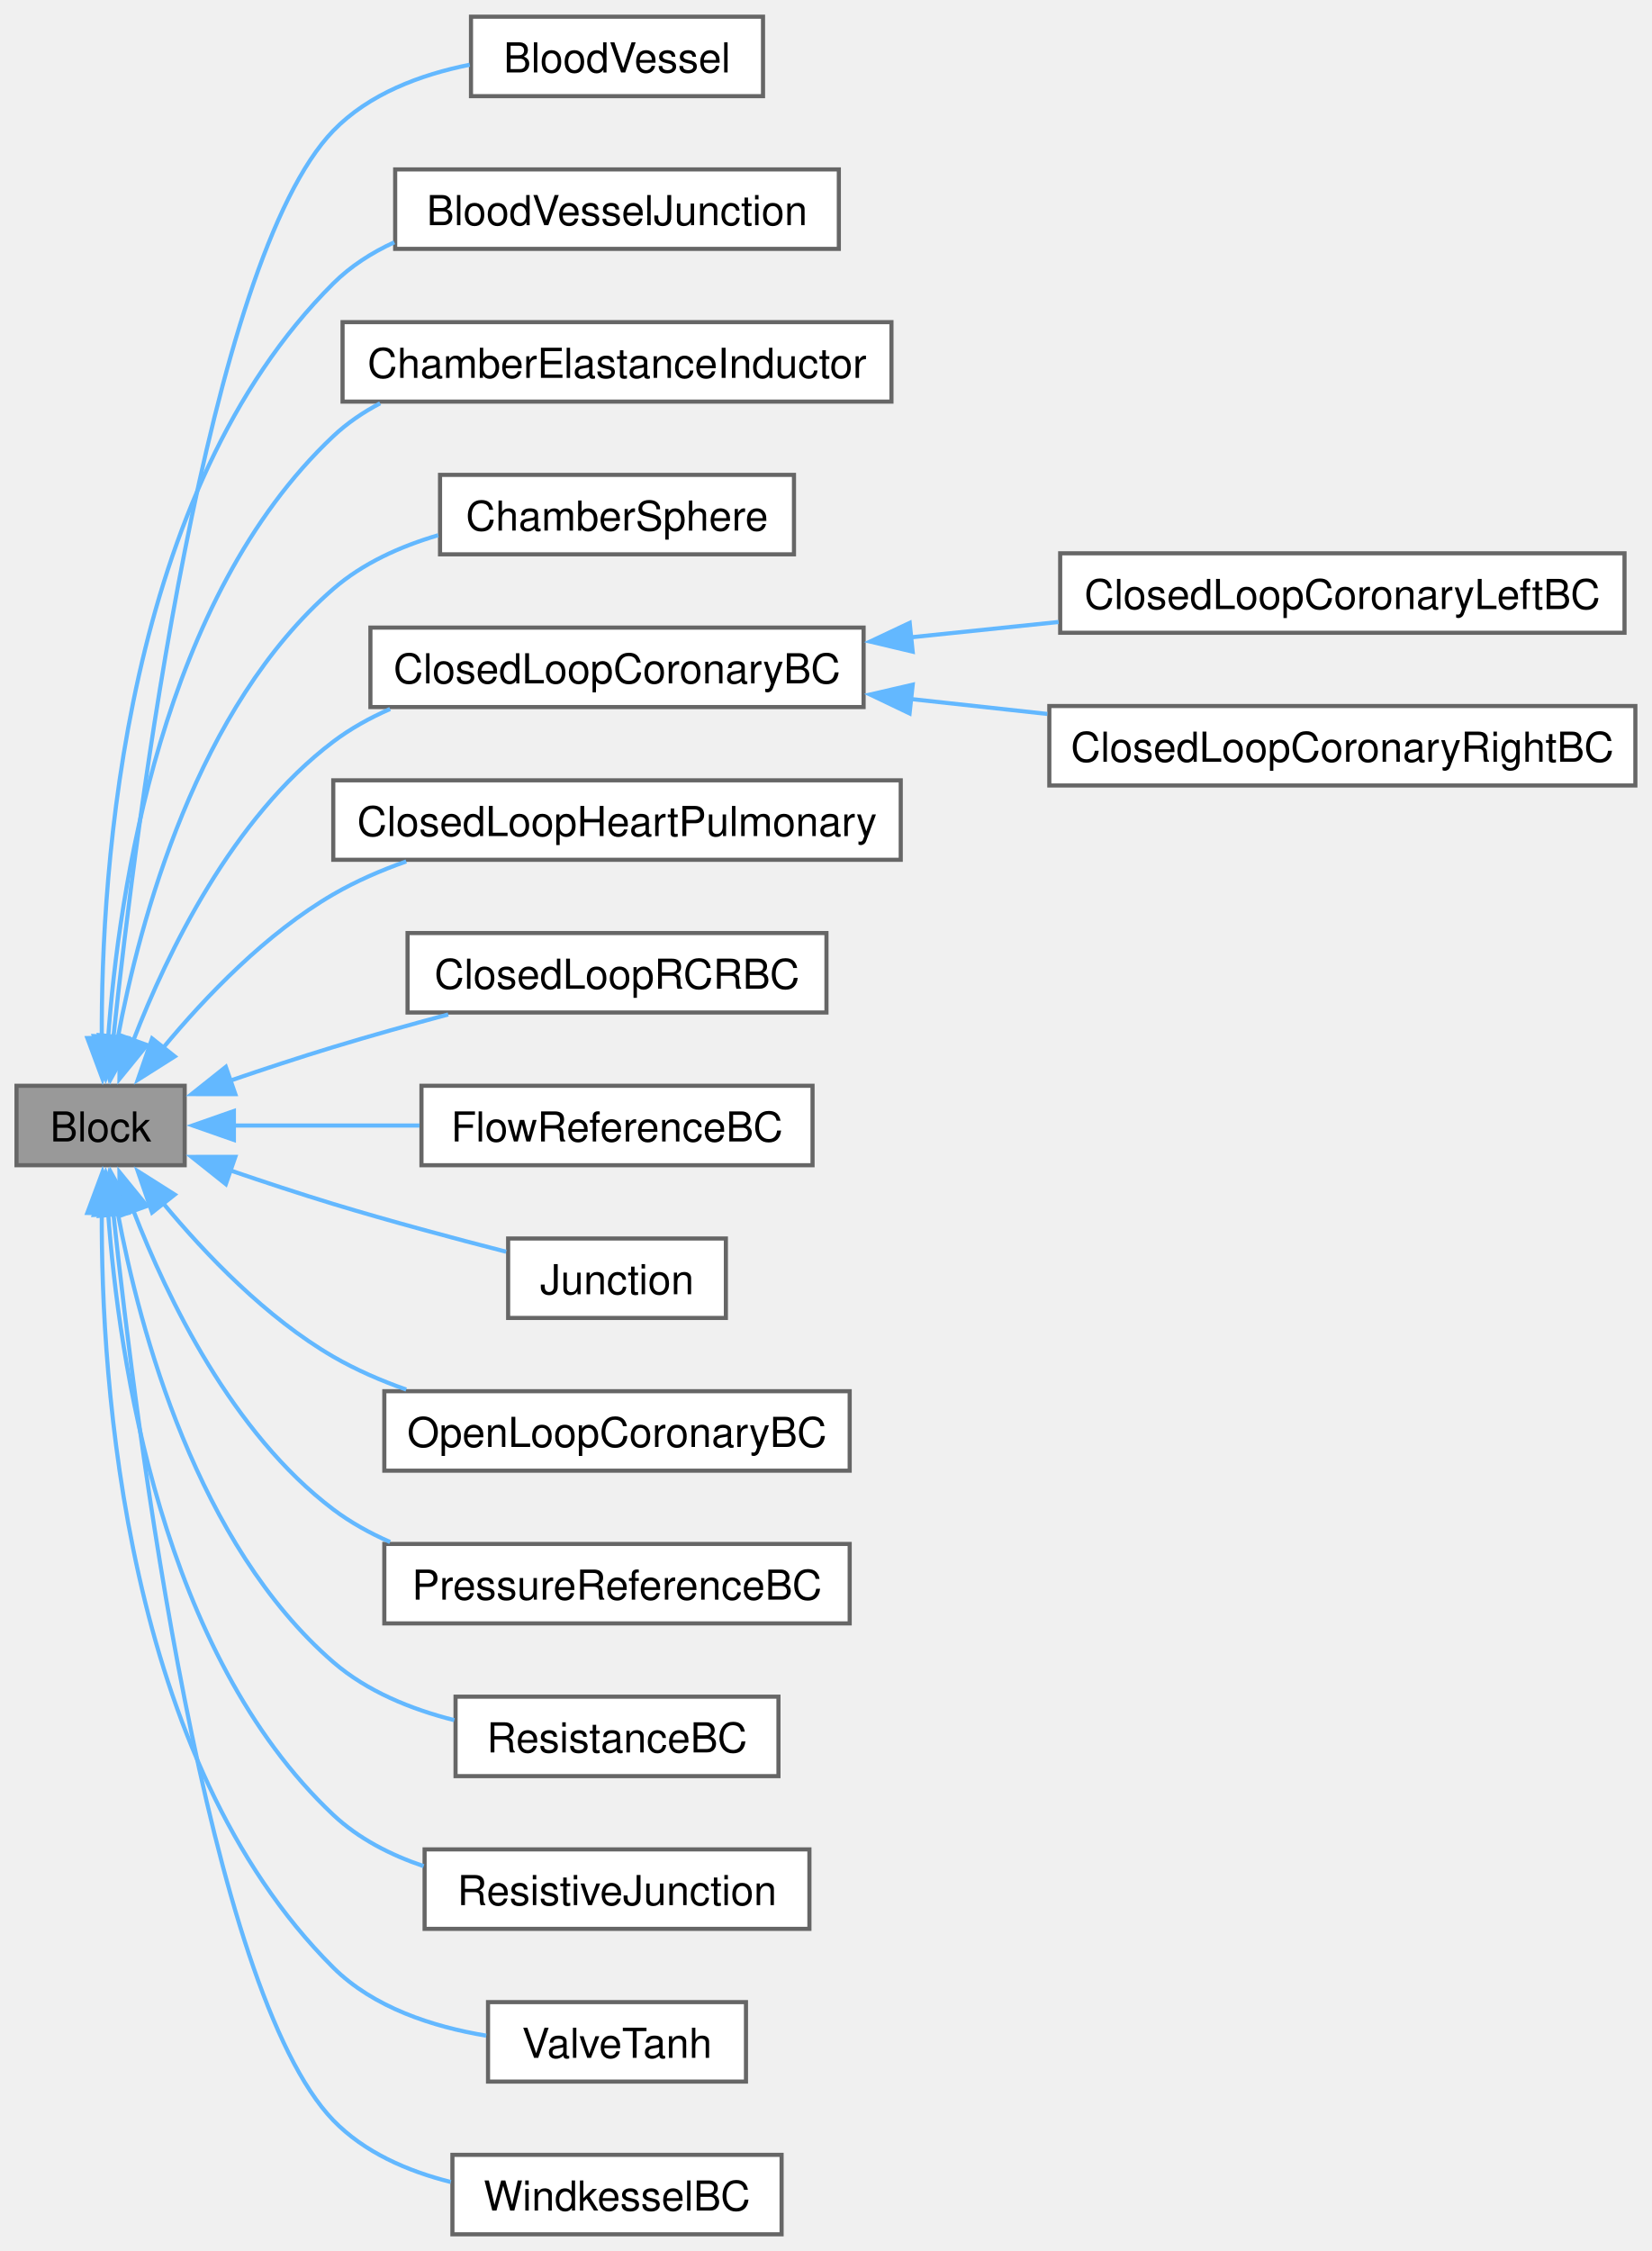
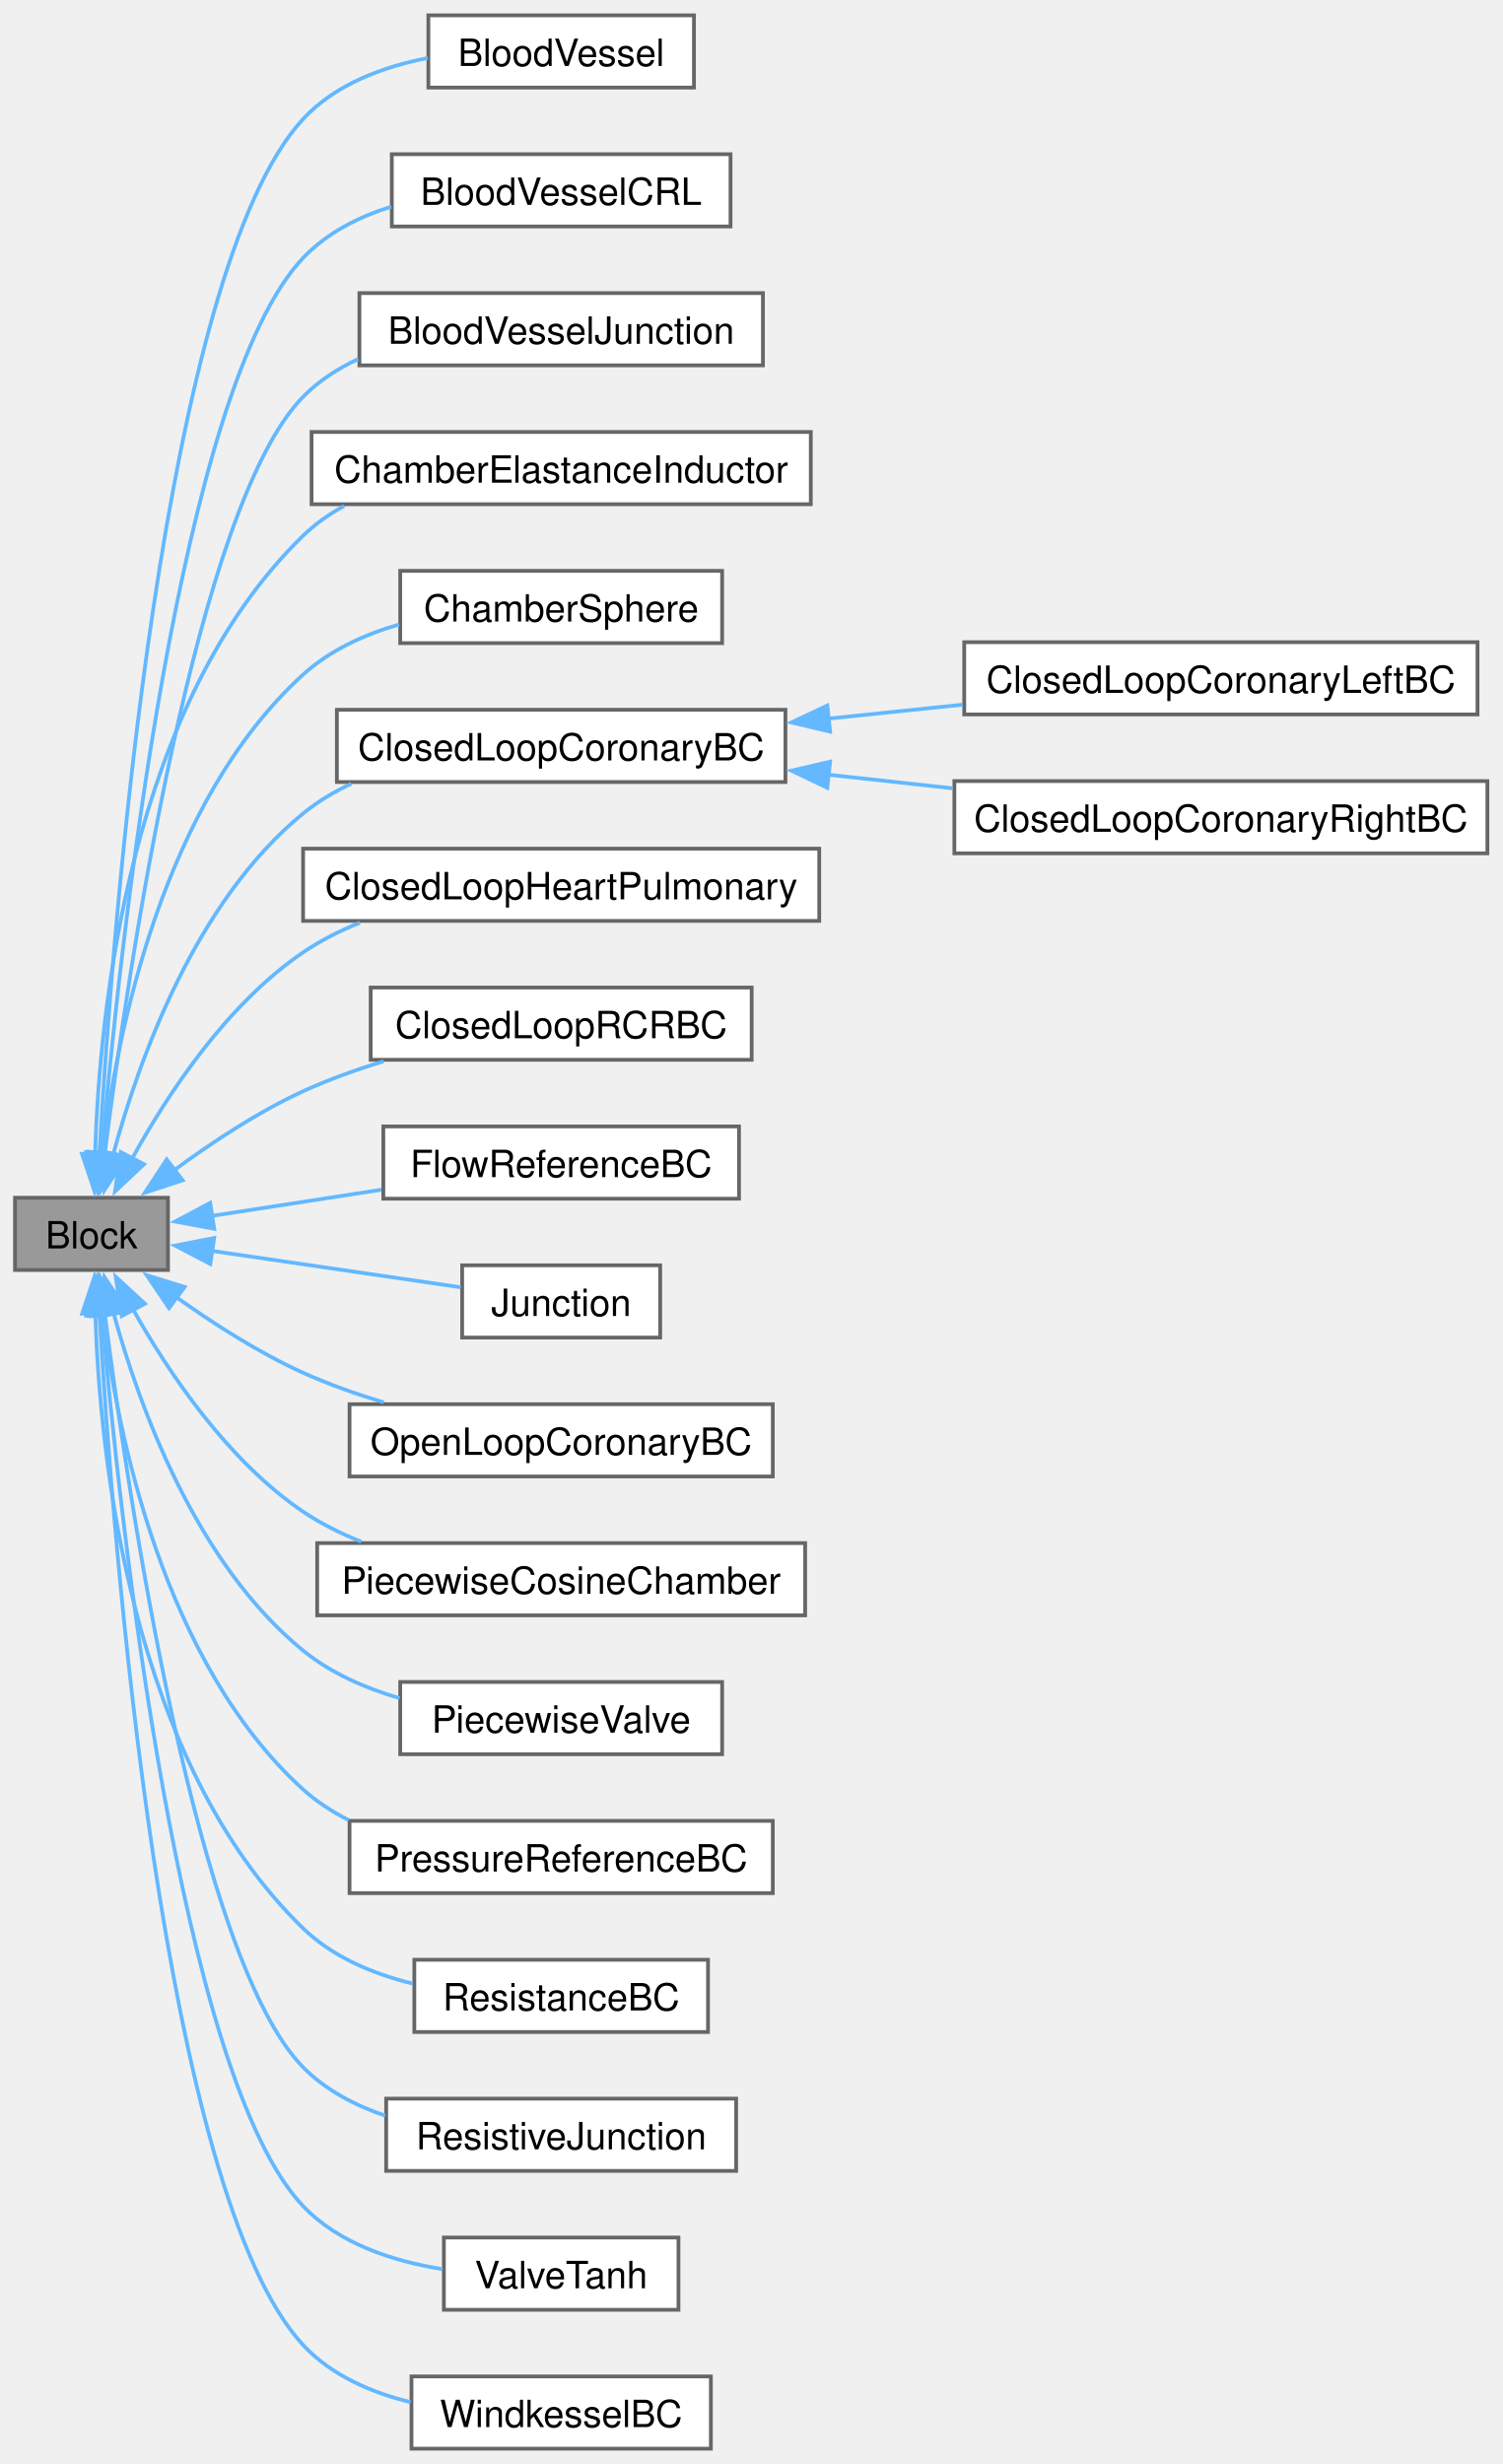
- <svg xmlns="http://www.w3.org/2000/svg" xmlns:xlink="http://www.w3.org/1999/xlink" width="400pt" height="545pt" viewBox="0.00 0.00 400.25 545.25">
-   <g id="graph0" class="graph" transform="scale(1 1) rotate(0) translate(4 541.25)">
+ <svg xmlns="http://www.w3.org/2000/svg" xmlns:xlink="http://www.w3.org/1999/xlink" width="400pt" height="656pt" viewBox="0.00 0.00 400.25 656.25">
+   <g id="graph0" class="graph" transform="scale(1 1) rotate(0) translate(4 652.25)">
    <g id="Node000001" class="node">
      <g id="a_Node000001">
        <a xlink:title="Base class for 0D model components.">
-           <polygon fill="#999999" stroke="#666666" points="40.75,-278.25 0,-278.25 0,-259 40.75,-259 40.75,-278.25" />
-           <text text-anchor="middle" x="20.38" y="-264.75" font-family="Helvetica,sans-Serif" font-size="10.00">Block</text>
+           <polygon fill="#999999" stroke="#666666" points="40.75,-333.25 0,-333.25 0,-314 40.75,-314 40.75,-333.25" />
+           <text text-anchor="middle" x="20.38" y="-319.75" font-family="Helvetica,sans-Serif" font-size="10.00">Block</text>
        </a>
      </g>
    </g>
    <g id="Node000002" class="node">
      <g id="a_Node000002">
        <a xlink:href="class_blood_vessel.html" target="_top" xlink:title="Resistor-capacitor-inductor blood vessel with optional stenosis.">
-           <polygon fill="white" stroke="#666666" points="180.88,-537.25 110.12,-537.25 110.12,-518 180.88,-518 180.88,-537.25" />
-           <text text-anchor="middle" x="145.5" y="-523.75" font-family="Helvetica,sans-Serif" font-size="10.00">BloodVessel</text>
+           <polygon fill="white" stroke="#666666" points="180.88,-648.25 110.12,-648.25 110.12,-629 180.88,-629 180.88,-648.25" />
+           <text text-anchor="middle" x="145.5" y="-634.75" font-family="Helvetica,sans-Serif" font-size="10.00">BloodVessel</text>
        </a>
      </g>
    </g>
    <g id="edge1_Node000001_Node000002" class="edge">
      <g id="a_edge1_Node000001_Node000002">
        <a xlink:title=" ">
-           <path fill="none" stroke="#63b8ff" d="M23.48,-290.03C29.12,-342.97 46.22,-478.05 76.75,-509.62 85.38,-518.55 97.89,-523.22 109.81,-525.61" />
-           <polygon fill="#63b8ff" stroke="#63b8ff" points="26.98,-289.81 22.48,-280.22 20.01,-290.52 26.98,-289.81" />
+           <path fill="none" stroke="#63b8ff" d="M22.47,-344.98C26.02,-406.16 39.29,-580.23 76.75,-620.62 85.27,-629.82 97.91,-634.53 109.96,-636.87" />
+           <polygon fill="#63b8ff" stroke="#63b8ff" points="25.97,-345.04 21.93,-335.24 18.98,-345.42 25.97,-345.04" />
        </a>
      </g>
    </g>
    <g id="Node000003" class="node">
      <g id="a_Node000003">
-         <a xlink:href="class_blood_vessel_junction.html" target="_top" xlink:title="Junction between blood vessels.">
-           <polygon fill="white" stroke="#666666" points="199.25,-500.25 91.75,-500.25 91.75,-481 199.25,-481 199.25,-500.25" />
-           <text text-anchor="middle" x="145.5" y="-486.75" font-family="Helvetica,sans-Serif" font-size="10.00">BloodVesselJunction</text>
+         <a xlink:href="class_blood_vessel_c_r_l.html" target="_top" xlink:title="Capacitor-resistor-inductor blood vessel with optional stenosis.">
+           <polygon fill="white" stroke="#666666" points="190.62,-611.25 100.38,-611.25 100.38,-592 190.62,-592 190.62,-611.25" />
+           <text text-anchor="middle" x="145.5" y="-597.75" font-family="Helvetica,sans-Serif" font-size="10.00">BloodVesselCRL</text>
        </a>
      </g>
    </g>
    <g id="edge2_Node000001_Node000003" class="edge">
      <g id="a_edge2_Node000001_Node000003">
        <a xlink:title=" ">
-           <path fill="none" stroke="#63b8ff" d="M20.66,-289.62C20.47,-330.75 26.16,-422.31 76.75,-472.62 80.98,-476.83 86.07,-480.09 91.54,-482.6" />
-           <polygon fill="#63b8ff" stroke="#63b8ff" points="24.16,-289.94 20.85,-279.88 17.16,-289.81 24.16,-289.94" />
+           <path fill="none" stroke="#63b8ff" d="M23.07,-344.84C27.96,-400.55 43.84,-549.04 76.75,-583.62 83.04,-590.24 91.46,-594.52 100.22,-597.27" />
+           <polygon fill="#63b8ff" stroke="#63b8ff" points="26.58,-344.79 22.26,-335.12 19.61,-345.38 26.58,-344.79" />
        </a>
      </g>
    </g>
    <g id="Node000004" class="node">
      <g id="a_Node000004">
-         <a xlink:href="class_chamber_elastance_inductor.html" target="_top" xlink:title="Cardiac chamber with elastance and inductor.">
-           <polygon fill="white" stroke="#666666" points="212,-463.25 79,-463.25 79,-444 212,-444 212,-463.25" />
-           <text text-anchor="middle" x="145.5" y="-449.75" font-family="Helvetica,sans-Serif" font-size="10.00">ChamberElastanceInductor</text>
+         <a xlink:href="class_blood_vessel_junction.html" target="_top" xlink:title="Junction between blood vessels.">
+           <polygon fill="white" stroke="#666666" points="199.25,-574.25 91.75,-574.25 91.75,-555 199.25,-555 199.25,-574.25" />
+           <text text-anchor="middle" x="145.5" y="-560.75" font-family="Helvetica,sans-Serif" font-size="10.00">BloodVesselJunction</text>
        </a>
      </g>
    </g>
    <g id="edge3_Node000001_Node000004" class="edge">
      <g id="a_edge3_Node000001_Node000004">
        <a xlink:title=" ">
-           <path fill="none" stroke="#63b8ff" d="M22.21,-289.93C24.78,-325.39 35.15,-396.47 76.75,-435.62 80.12,-438.79 83.98,-441.42 88.11,-443.59" />
-           <polygon fill="#63b8ff" stroke="#63b8ff" points="25.71,-289.9 21.66,-280.12 18.72,-290.3 25.71,-289.9" />
+           <path fill="none" stroke="#63b8ff" d="M23.88,-344.75C30.2,-394.64 48.38,-517.78 76.75,-546.62 80.93,-550.88 86,-554.16 91.45,-556.69" />
+           <polygon fill="#63b8ff" stroke="#63b8ff" points="27.37,-344.49 22.68,-334.99 20.42,-345.35 27.37,-344.49" />
        </a>
      </g>
    </g>
    <g id="Node000005" class="node">
      <g id="a_Node000005">
-         <a xlink:href="class_chamber_sphere.html" target="_top" xlink:title="Spherical heart chamber model.">
-           <polygon fill="white" stroke="#666666" points="188.38,-426.25 102.62,-426.25 102.62,-407 188.38,-407 188.38,-426.25" />
-           <text text-anchor="middle" x="145.5" y="-412.75" font-family="Helvetica,sans-Serif" font-size="10.00">ChamberSphere</text>
+         <a xlink:href="class_chamber_elastance_inductor.html" target="_top" xlink:title="Cardiac chamber with elastance and inductor.">
+           <polygon fill="white" stroke="#666666" points="212,-537.25 79,-537.25 79,-518 212,-518 212,-537.25" />
+           <text text-anchor="middle" x="145.5" y="-523.75" font-family="Helvetica,sans-Serif" font-size="10.00">ChamberElastanceInductor</text>
        </a>
      </g>
    </g>
    <g id="edge4_Node000001_Node000005" class="edge">
      <g id="a_edge4_Node000001_Node000005">
        <a xlink:title=" ">
-           <path fill="none" stroke="#63b8ff" d="M24.5,-289.66C29.91,-318.52 43.8,-370.08 76.75,-398.62 83.92,-404.84 93.02,-408.94 102.19,-411.63" />
-           <polygon fill="#63b8ff" stroke="#63b8ff" points="27.98,-289.25 22.87,-279.97 21.08,-290.42 27.98,-289.25" />
+           <path fill="none" stroke="#63b8ff" d="M21.34,-344.87C22.48,-383.37 30.59,-464.81 76.75,-509.62 79.98,-512.76 83.69,-515.37 87.68,-517.53" />
+           <polygon fill="#63b8ff" stroke="#63b8ff" points="24.84,-344.84 21.2,-334.89 17.84,-344.94 24.84,-344.84" />
        </a>
      </g>
    </g>
    <g id="Node000006" class="node">
      <g id="a_Node000006">
-         <a xlink:href="class_closed_loop_coronary_b_c.html" target="_top" xlink:title="Closed loop coronary boundary condition which is connected to other blocks on both sides and the intr...">
-           <polygon fill="white" stroke="#666666" points="205.25,-389.25 85.75,-389.25 85.75,-370 205.25,-370 205.25,-389.25" />
-           <text text-anchor="middle" x="145.5" y="-375.75" font-family="Helvetica,sans-Serif" font-size="10.00">ClosedLoopCoronaryBC</text>
+         <a xlink:href="class_chamber_sphere.html" target="_top" xlink:title="Spherical heart chamber model.">
+           <polygon fill="white" stroke="#666666" points="188.38,-500.25 102.62,-500.25 102.62,-481 188.38,-481 188.38,-500.25" />
+           <text text-anchor="middle" x="145.5" y="-486.75" font-family="Helvetica,sans-Serif" font-size="10.00">ChamberSphere</text>
        </a>
      </g>
    </g>
    <g id="edge5_Node000001_Node000006" class="edge">
      <g id="a_edge5_Node000001_Node000006">
        <a xlink:title=" ">
-           <path fill="none" stroke="#63b8ff" d="M28.32,-289.25C36.55,-310.54 52.32,-343.18 76.75,-361.62 80.93,-364.78 85.61,-367.38 90.52,-369.53" />
-           <polygon fill="#63b8ff" stroke="#63b8ff" points="31.63,-288.12 24.94,-279.91 25.05,-290.5 31.63,-288.12" />
-         </a>
-       </g>
-     </g>
-     <g id="Node000009" class="node">
-       <g id="a_Node000009">
-         <a xlink:href="class_closed_loop_heart_pulmonary.html" target="_top" xlink:title="Heart and pulmonary circulation model.">
-           <polygon fill="white" stroke="#666666" points="214.25,-352.25 76.75,-352.25 76.75,-333 214.25,-333 214.25,-352.25" />
-           <text text-anchor="middle" x="145.5" y="-338.75" font-family="Helvetica,sans-Serif" font-size="10.00">ClosedLoopHeartPulmonary</text>
-         </a>
-       </g>
-     </g>
-     <g id="edge8_Node000001_Node000009" class="edge">
-       <g id="a_edge8_Node000001_Node000009">
-         <a xlink:title=" ">
-           <path fill="none" stroke="#63b8ff" d="M35.58,-287.51C45.76,-299.79 60.51,-315.21 76.75,-324.62 82.23,-327.8 88.27,-330.43 94.43,-332.6" />
-           <polygon fill="#63b8ff" stroke="#63b8ff" points="38.34,-285.36 29.38,-279.69 32.85,-289.71 38.34,-285.36" />
+           <path fill="none" stroke="#63b8ff" d="M23.21,-344.92C27.17,-377.3 39.42,-438.72 76.75,-472.62 83.87,-479.09 93.04,-483.28 102.33,-485.98" />
+           <polygon fill="#63b8ff" stroke="#63b8ff" points="26.72,-344.78 22.19,-335.2 19.75,-345.51 26.72,-344.78" />
+         </a>
+       </g>
+     </g>
+     <g id="Node000007" class="node">
+       <g id="a_Node000007">
+         <a xlink:href="class_closed_loop_coronary_b_c.html" target="_top" xlink:title="Closed loop coronary boundary condition which is connected to other blocks on both sides and the intr...">
+           <polygon fill="white" stroke="#666666" points="205.25,-463.25 85.75,-463.25 85.75,-444 205.25,-444 205.25,-463.25" />
+           <text text-anchor="middle" x="145.5" y="-449.75" font-family="Helvetica,sans-Serif" font-size="10.00">ClosedLoopCoronaryBC</text>
+         </a>
+       </g>
+     </g>
+     <g id="edge6_Node000001_Node000007" class="edge">
+       <g id="a_edge6_Node000001_Node000007">
+         <a xlink:title=" ">
+           <path fill="none" stroke="#63b8ff" d="M26.14,-344.69C32.98,-370.05 48.04,-412.14 76.75,-435.62 80.61,-438.78 84.97,-441.39 89.58,-443.55" />
+           <polygon fill="#63b8ff" stroke="#63b8ff" points="29.59,-344.08 23.78,-335.21 22.8,-345.76 29.59,-344.08" />
        </a>
      </g>
    </g>
    <g id="Node000010" class="node">
      <g id="a_Node000010">
-         <a xlink:href="class_closed_loop_r_c_r_b_c.html" target="_top" xlink:title="Closed-loop RCR boundary condition.">
-           <polygon fill="white" stroke="#666666" points="196.25,-315.25 94.75,-315.25 94.75,-296 196.25,-296 196.25,-315.25" />
-           <text text-anchor="middle" x="145.5" y="-301.75" font-family="Helvetica,sans-Serif" font-size="10.00">ClosedLoopRCRBC</text>
+         <a xlink:href="class_closed_loop_heart_pulmonary.html" target="_top" xlink:title="Heart and pulmonary circulation model.">
+           <polygon fill="white" stroke="#666666" points="214.25,-426.25 76.75,-426.25 76.75,-407 214.25,-407 214.25,-426.25" />
+           <text text-anchor="middle" x="145.5" y="-412.75" font-family="Helvetica,sans-Serif" font-size="10.00">ClosedLoopHeartPulmonary</text>
        </a>
      </g>
    </g>
    <g id="edge9_Node000001_Node000010" class="edge">
      <g id="a_edge9_Node000001_Node000010">
        <a xlink:title=" ">
-           <path fill="none" stroke="#63b8ff" d="M51.83,-279.51C59.89,-282.27 68.62,-285.15 76.75,-287.62 85.72,-290.35 95.42,-293.06 104.6,-295.53" />
-           <polygon fill="#63b8ff" stroke="#63b8ff" points="53.02,-276.22 42.43,-276.23 50.72,-282.83 53.02,-276.22" />
+           <path fill="none" stroke="#63b8ff" d="M31.19,-343.66C40.58,-360.76 56.33,-384.74 76.75,-398.62 81.38,-401.77 86.53,-404.37 91.87,-406.52" />
+           <polygon fill="#63b8ff" stroke="#63b8ff" points="34.37,-342.18 26.65,-334.93 28.16,-345.41 34.37,-342.18" />
        </a>
      </g>
    </g>
    <g id="Node000011" class="node">
      <g id="a_Node000011">
-         <a xlink:href="class_flow_reference_b_c.html" target="_top" xlink:title="Flow reference boundary condition.">
-           <polygon fill="white" stroke="#666666" points="192.88,-278.25 98.12,-278.25 98.12,-259 192.88,-259 192.88,-278.25" />
-           <text text-anchor="middle" x="145.5" y="-264.75" font-family="Helvetica,sans-Serif" font-size="10.00">FlowReferenceBC</text>
+         <a xlink:href="class_closed_loop_r_c_r_b_c.html" target="_top" xlink:title="Closed-loop RCR boundary condition.">
+           <polygon fill="white" stroke="#666666" points="196.25,-389.25 94.75,-389.25 94.75,-370 196.25,-370 196.25,-389.25" />
+           <text text-anchor="middle" x="145.5" y="-375.75" font-family="Helvetica,sans-Serif" font-size="10.00">ClosedLoopRCRBC</text>
        </a>
      </g>
    </g>
    <g id="edge10_Node000001_Node000011" class="edge">
      <g id="a_edge10_Node000001_Node000011">
        <a xlink:title=" ">
-           <path fill="none" stroke="#63b8ff" d="M52.4,-268.62C66.1,-268.62 82.5,-268.62 97.64,-268.62" />
-           <polygon fill="#63b8ff" stroke="#63b8ff" points="52.67,-265.13 42.67,-268.63 52.67,-272.13 52.67,-265.13" />
+           <path fill="none" stroke="#63b8ff" d="M42.44,-340.61C52.37,-347.93 64.67,-356.08 76.75,-361.62 83.5,-364.72 90.87,-367.37 98.2,-369.6" />
+           <polygon fill="#63b8ff" stroke="#63b8ff" points="44.66,-337.9 34.59,-334.6 40.41,-343.46 44.66,-337.9" />
        </a>
      </g>
    </g>
    <g id="Node000012" class="node">
      <g id="a_Node000012">
-         <a xlink:href="class_junction.html" target="_top" xlink:title="Junction.">
-           <polygon fill="white" stroke="#666666" points="171.88,-241.25 119.12,-241.25 119.12,-222 171.88,-222 171.88,-241.25" />
-           <text text-anchor="middle" x="145.5" y="-227.75" font-family="Helvetica,sans-Serif" font-size="10.00">Junction</text>
+         <a xlink:href="class_flow_reference_b_c.html" target="_top" xlink:title="Flow reference boundary condition.">
+           <polygon fill="white" stroke="#666666" points="192.88,-352.25 98.12,-352.25 98.12,-333 192.88,-333 192.88,-352.25" />
+           <text text-anchor="middle" x="145.5" y="-338.75" font-family="Helvetica,sans-Serif" font-size="10.00">FlowReferenceBC</text>
        </a>
      </g>
    </g>
    <g id="edge11_Node000001_Node000012" class="edge">
      <g id="a_edge11_Node000001_Node000012">
        <a xlink:title=" ">
-           <path fill="none" stroke="#63b8ff" d="M51.83,-257.74C59.89,-254.98 68.62,-252.1 76.75,-249.62 90.49,-245.45 105.96,-241.3 118.64,-238.04" />
-           <polygon fill="#63b8ff" stroke="#63b8ff" points="50.72,-254.42 42.43,-261.02 53.02,-261.03 50.72,-254.42" />
+           <path fill="none" stroke="#63b8ff" d="M52.4,-328.41C66.1,-330.53 82.5,-333.06 97.64,-335.39" />
+           <polygon fill="#63b8ff" stroke="#63b8ff" points="53.07,-324.97 42.65,-326.91 52,-331.89 53.07,-324.97" />
        </a>
      </g>
    </g>
    <g id="Node000013" class="node">
      <g id="a_Node000013">
-         <a xlink:href="class_open_loop_coronary_b_c.html" target="_top" xlink:title="Open loop coronary boundary condition based on kim_coronary.">
-           <polygon fill="white" stroke="#666666" points="201.88,-204.25 89.12,-204.25 89.12,-185 201.88,-185 201.88,-204.25" />
-           <text text-anchor="middle" x="145.5" y="-190.75" font-family="Helvetica,sans-Serif" font-size="10.00">OpenLoopCoronaryBC</text>
+         <a xlink:href="class_junction.html" target="_top" xlink:title="Junction.">
+           <polygon fill="white" stroke="#666666" points="171.88,-315.25 119.12,-315.25 119.12,-296 171.88,-296 171.88,-315.25" />
+           <text text-anchor="middle" x="145.5" y="-301.75" font-family="Helvetica,sans-Serif" font-size="10.00">Junction</text>
        </a>
      </g>
    </g>
    <g id="edge12_Node000001_Node000013" class="edge">
      <g id="a_edge12_Node000001_Node000013">
        <a xlink:title=" ">
-           <path fill="none" stroke="#63b8ff" d="M35.58,-249.74C45.76,-237.46 60.51,-222.04 76.75,-212.62 82.23,-209.45 88.27,-206.82 94.43,-204.65" />
-           <polygon fill="#63b8ff" stroke="#63b8ff" points="32.85,-247.54 29.38,-257.56 38.34,-251.89 32.85,-247.54" />
+           <path fill="none" stroke="#63b8ff" d="M52.43,-319.09C72.92,-316.09 99.46,-312.21 118.78,-309.39" />
+           <polygon fill="#63b8ff" stroke="#63b8ff" points="52.04,-315.6 42.65,-320.51 53.06,-322.53 52.04,-315.6" />
        </a>
      </g>
    </g>
    <g id="Node000014" class="node">
      <g id="a_Node000014">
+         <a xlink:href="class_open_loop_coronary_b_c.html" target="_top" xlink:title="Open loop coronary boundary condition based on kim_coronary.">
+           <polygon fill="white" stroke="#666666" points="201.88,-278.25 89.12,-278.25 89.12,-259 201.88,-259 201.88,-278.25" />
+           <text text-anchor="middle" x="145.5" y="-264.75" font-family="Helvetica,sans-Serif" font-size="10.00">OpenLoopCoronaryBC</text>
+         </a>
+       </g>
+     </g>
+     <g id="edge13_Node000001_Node000014" class="edge">
+       <g id="a_edge13_Node000001_Node000014">
+         <a xlink:title=" ">
+           <path fill="none" stroke="#63b8ff" d="M42.89,-306.83C52.77,-299.77 64.9,-291.98 76.75,-286.62 83.52,-283.57 90.9,-280.95 98.23,-278.73" />
+           <polygon fill="#63b8ff" stroke="#63b8ff" points="41.03,-303.85 35.08,-312.62 45.2,-309.48 41.03,-303.85" />
+         </a>
+       </g>
+     </g>
+     <g id="Node000015" class="node">
+       <g id="a_Node000015">
+         <a xlink:href="class_piecewise_cosine_chamber.html" target="_top" xlink:title="Cardiac chamber with piecewise elastance and inductor.">
+           <polygon fill="white" stroke="#666666" points="210.5,-241.25 80.5,-241.25 80.5,-222 210.5,-222 210.5,-241.25" />
+           <text text-anchor="middle" x="145.5" y="-227.75" font-family="Helvetica,sans-Serif" font-size="10.00">PiecewiseCosineChamber</text>
+         </a>
+       </g>
+     </g>
+     <g id="edge14_Node000001_Node000015" class="edge">
+       <g id="a_edge14_Node000001_Node000015">
+         <a xlink:title=" ">
+           <path fill="none" stroke="#63b8ff" d="M31.4,-303.59C40.86,-286.73 56.57,-263.25 76.75,-249.62 81.49,-246.42 86.77,-243.79 92.24,-241.63" />
+           <polygon fill="#63b8ff" stroke="#63b8ff" points="28.43,-301.73 26.82,-312.2 34.61,-305.02 28.43,-301.73" />
+         </a>
+       </g>
+     </g>
+     <g id="Node000016" class="node">
+       <g id="a_Node000016">
+         <a xlink:href="class_piecewise_valve.html" target="_top" xlink:title="Valve (tanh) block.">
+           <polygon fill="white" stroke="#666666" points="188.38,-204.25 102.62,-204.25 102.62,-185 188.38,-185 188.38,-204.25" />
+           <text text-anchor="middle" x="145.5" y="-190.75" font-family="Helvetica,sans-Serif" font-size="10.00">PiecewiseValve</text>
+         </a>
+       </g>
+     </g>
+     <g id="edge15_Node000001_Node000016" class="edge">
+       <g id="a_edge15_Node000001_Node000016">
+         <a xlink:title=" ">
+           <path fill="none" stroke="#63b8ff" d="M26.19,-302.74C33.08,-277.61 48.2,-235.89 76.75,-212.62 84.11,-206.63 93.27,-202.61 102.46,-199.93" />
+           <polygon fill="#63b8ff" stroke="#63b8ff" points="22.88,-301.57 23.82,-312.13 29.66,-303.29 22.88,-301.57" />
+         </a>
+       </g>
+     </g>
+     <g id="Node000017" class="node">
+       <g id="a_Node000017">
        <a xlink:href="class_pressure_reference_b_c.html" target="_top" xlink:title="Pressure reference boundary condition.">
          <polygon fill="white" stroke="#666666" points="201.88,-167.25 89.12,-167.25 89.12,-148 201.88,-148 201.88,-167.25" />
          <text text-anchor="middle" x="145.5" y="-153.75" font-family="Helvetica,sans-Serif" font-size="10.00">PressureReferenceBC</text>
        </a>
      </g>
    </g>
-     <g id="edge13_Node000001_Node000014" class="edge">
-       <g id="a_edge13_Node000001_Node000014">
-         <a xlink:title=" ">
-           <path fill="none" stroke="#63b8ff" d="M28.32,-248C36.55,-226.71 52.32,-194.07 76.75,-175.62 80.93,-172.47 85.61,-169.87 90.52,-167.72" />
-           <polygon fill="#63b8ff" stroke="#63b8ff" points="25.05,-246.75 24.94,-257.34 31.63,-249.13 25.05,-246.75" />
-         </a>
-       </g>
-     </g>
-     <g id="Node000015" class="node">
-       <g id="a_Node000015">
+     <g id="edge16_Node000001_Node000017" class="edge">
+       <g id="a_edge16_Node000001_Node000017">
+         <a xlink:title=" ">
+           <path fill="none" stroke="#63b8ff" d="M23.26,-302.47C27.27,-270.31 39.6,-209.29 76.75,-175.62 80.36,-172.36 84.49,-169.67 88.9,-167.46" />
+           <polygon fill="#63b8ff" stroke="#63b8ff" points="19.81,-301.8 22.22,-312.12 26.77,-302.55 19.81,-301.8" />
+         </a>
+       </g>
+     </g>
+     <g id="Node000018" class="node">
+       <g id="a_Node000018">
        <a xlink:href="class_resistance_b_c.html" target="_top" xlink:title="Resistance boundary condition.">
          <polygon fill="white" stroke="#666666" points="184.62,-130.25 106.38,-130.25 106.38,-111 184.62,-111 184.62,-130.25" />
          <text text-anchor="middle" x="145.5" y="-116.75" font-family="Helvetica,sans-Serif" font-size="10.00">ResistanceBC</text>
        </a>
      </g>
    </g>
-     <g id="edge14_Node000001_Node000015" class="edge">
-       <g id="a_edge14_Node000001_Node000015">
-         <a xlink:title=" ">
-           <path fill="none" stroke="#63b8ff" d="M24.5,-247.59C29.91,-218.73 43.8,-167.17 76.75,-138.62 84.94,-131.53 95.62,-127.2 106.07,-124.56" />
-           <polygon fill="#63b8ff" stroke="#63b8ff" points="21.08,-246.83 22.87,-257.28 27.98,-248 21.08,-246.83" />
-         </a>
-       </g>
-     </g>
-     <g id="Node000016" class="node">
-       <g id="a_Node000016">
+     <g id="edge17_Node000001_Node000018" class="edge">
+       <g id="a_edge17_Node000001_Node000018">
+         <a xlink:title=" ">
+           <path fill="none" stroke="#63b8ff" d="M21.38,-302.49C22.58,-264.2 30.78,-183.18 76.75,-138.62 84.61,-131 95.32,-126.51 105.9,-123.9" />
+           <polygon fill="#63b8ff" stroke="#63b8ff" points="17.88,-302.36 21.22,-312.41 24.88,-302.47 17.88,-302.36" />
+         </a>
+       </g>
+     </g>
+     <g id="Node000019" class="node">
+       <g id="a_Node000019">
        <a xlink:href="class_resistive_junction.html" target="_top" xlink:title="ResistiveJunction.">
          <polygon fill="white" stroke="#666666" points="192.12,-93.25 98.88,-93.25 98.88,-74 192.12,-74 192.12,-93.25" />
          <text text-anchor="middle" x="145.5" y="-79.75" font-family="Helvetica,sans-Serif" font-size="10.00">ResistiveJunction</text>
        </a>
      </g>
    </g>
-     <g id="edge15_Node000001_Node000016" class="edge">
-       <g id="a_edge15_Node000001_Node000016">
-         <a xlink:title=" ">
-           <path fill="none" stroke="#63b8ff" d="M22.21,-247.32C24.78,-211.86 35.15,-140.78 76.75,-101.62 82.86,-95.87 90.61,-91.91 98.65,-89.19" />
-           <polygon fill="#63b8ff" stroke="#63b8ff" points="18.72,-246.95 21.66,-257.13 25.71,-247.35 18.72,-246.95" />
-         </a>
-       </g>
-     </g>
-     <g id="Node000017" class="node">
-       <g id="a_Node000017">
+     <g id="edge18_Node000001_Node000019" class="edge">
+       <g id="a_edge18_Node000001_Node000019">
+         <a xlink:title=" ">
+           <path fill="none" stroke="#63b8ff" d="M23.93,-302.26C30.33,-252.37 48.54,-130.26 76.75,-101.62 82.73,-95.56 90.5,-91.46 98.64,-88.71" />
+           <polygon fill="#63b8ff" stroke="#63b8ff" points="20.48,-301.68 22.72,-312.03 27.42,-302.54 20.48,-301.68" />
+         </a>
+       </g>
+     </g>
+     <g id="Node000020" class="node">
+       <g id="a_Node000020">
        <a xlink:href="class_valve_tanh.html" target="_top" xlink:title="Valve (tanh) block.">
          <polygon fill="white" stroke="#666666" points="176.75,-56.25 114.25,-56.25 114.25,-37 176.75,-37 176.75,-56.25" />
          <text text-anchor="middle" x="145.5" y="-42.75" font-family="Helvetica,sans-Serif" font-size="10.00">ValveTanh</text>
        </a>
      </g>
    </g>
-     <g id="edge16_Node000001_Node000017" class="edge">
-       <g id="a_edge16_Node000001_Node000017">
-         <a xlink:title=" ">
-           <path fill="none" stroke="#63b8ff" d="M20.66,-247.63C20.47,-206.5 26.16,-114.94 76.75,-64.62 86.5,-54.93 100.84,-50.28 113.82,-48.12" />
-           <polygon fill="#63b8ff" stroke="#63b8ff" points="17.16,-247.44 20.85,-257.37 24.16,-247.31 17.16,-247.44" />
-         </a>
-       </g>
-     </g>
-     <g id="Node000018" class="node">
-       <g id="a_Node000018">
+     <g id="edge19_Node000001_Node000020" class="edge">
+       <g id="a_edge19_Node000001_Node000020">
+         <a xlink:title=" ">
+           <path fill="none" stroke="#63b8ff" d="M23.09,-302.49C28,-246.99 43.95,-99.07 76.75,-64.62 86.32,-54.58 100.8,-49.91 113.92,-47.82" />
+           <polygon fill="#63b8ff" stroke="#63b8ff" points="19.62,-301.91 22.26,-312.17 26.6,-302.5 19.62,-301.91" />
+         </a>
+       </g>
+     </g>
+     <g id="Node000021" class="node">
+       <g id="a_Node000021">
        <a xlink:href="class_windkessel_b_c.html" target="_top" xlink:title="Windkessel RCR boundary condition.">
          <polygon fill="white" stroke="#666666" points="185.38,-19.25 105.62,-19.25 105.62,0 185.38,0 185.38,-19.25" />
          <text text-anchor="middle" x="145.5" y="-5.75" font-family="Helvetica,sans-Serif" font-size="10.00">WindkesselBC</text>
        </a>
      </g>
    </g>
-     <g id="edge17_Node000001_Node000018" class="edge">
-       <g id="a_edge17_Node000001_Node000018">
-         <a xlink:title=" ">
-           <path fill="none" stroke="#63b8ff" d="M23.48,-247.22C29.12,-194.28 46.22,-59.2 76.75,-27.62 84.28,-19.84 94.76,-15.29 105.23,-12.67" />
-           <polygon fill="#63b8ff" stroke="#63b8ff" points="20.01,-246.73 22.48,-257.03 26.98,-247.44 20.01,-246.73" />
-         </a>
-       </g>
-     </g>
-     <g id="Node000007" class="node">
-       <g id="a_Node000007">
-         <a xlink:href="class_closed_loop_coronary_left_b_c.html" target="_top" xlink:title="Left side of closed loop coronary boundary condition ClosedLoopCoronaryBC.">
-           <polygon fill="white" stroke="#666666" points="389.62,-407.25 252.88,-407.25 252.88,-388 389.62,-388 389.62,-407.25" />
-           <text text-anchor="middle" x="321.25" y="-393.75" font-family="Helvetica,sans-Serif" font-size="10.00">ClosedLoopCoronaryLeftBC</text>
-         </a>
-       </g>
-     </g>
-     <g id="edge6_Node000006_Node000007" class="edge">
-       <g id="a_edge6_Node000006_Node000007">
-         <a xlink:title=" ">
-           <path fill="none" stroke="#63b8ff" d="M216.53,-386.88C228.4,-388.11 240.7,-389.38 252.5,-390.61" />
-           <polygon fill="#63b8ff" stroke="#63b8ff" points="217.14,-383.42 206.83,-385.87 216.42,-390.39 217.14,-383.42" />
+     <g id="edge20_Node000001_Node000021" class="edge">
+       <g id="a_edge20_Node000001_Node000021">
+         <a xlink:title=" ">
+           <path fill="none" stroke="#63b8ff" d="M22.48,-302.34C26.06,-241.36 39.4,-67.88 76.75,-27.62 84.2,-19.6 94.79,-14.99 105.38,-12.39" />
+           <polygon fill="#63b8ff" stroke="#63b8ff" points="19,-301.86 21.94,-312.04 25.99,-302.25 19,-301.86" />
        </a>
      </g>
    </g>
    <g id="Node000008" class="node">
      <g id="a_Node000008">
+         <a xlink:href="class_closed_loop_coronary_left_b_c.html" target="_top" xlink:title="Left side of closed loop coronary boundary condition ClosedLoopCoronaryBC.">
+           <polygon fill="white" stroke="#666666" points="389.62,-481.25 252.88,-481.25 252.88,-462 389.62,-462 389.62,-481.25" />
+           <text text-anchor="middle" x="321.25" y="-467.75" font-family="Helvetica,sans-Serif" font-size="10.00">ClosedLoopCoronaryLeftBC</text>
+         </a>
+       </g>
+     </g>
+     <g id="edge7_Node000007_Node000008" class="edge">
+       <g id="a_edge7_Node000007_Node000008">
+         <a xlink:title=" ">
+           <path fill="none" stroke="#63b8ff" d="M216.53,-460.88C228.4,-462.11 240.7,-463.38 252.5,-464.61" />
+           <polygon fill="#63b8ff" stroke="#63b8ff" points="217.14,-457.42 206.83,-459.87 216.42,-464.39 217.14,-457.42" />
+         </a>
+       </g>
+     </g>
+     <g id="Node000009" class="node">
+       <g id="a_Node000009">
        <a xlink:href="class_closed_loop_coronary_right_b_c.html" target="_top" xlink:title="Right side of closed loop coronary boundary condition ClosedLoopCoronaryBC.">
-           <polygon fill="white" stroke="#666666" points="392.25,-370.25 250.25,-370.25 250.25,-351 392.25,-351 392.25,-370.25" />
-           <text text-anchor="middle" x="321.25" y="-356.75" font-family="Helvetica,sans-Serif" font-size="10.00">ClosedLoopCoronaryRightBC</text>
-         </a>
-       </g>
-     </g>
-     <g id="edge7_Node000006_Node000008" class="edge">
-       <g id="a_edge7_Node000006_Node000008">
-         <a xlink:title=" ">
-           <path fill="none" stroke="#63b8ff" d="M216.56,-371.96C227.5,-370.77 238.81,-369.53 249.76,-368.33" />
-           <polygon fill="#63b8ff" stroke="#63b8ff" points="216.39,-368.46 206.83,-373.03 217.15,-375.42 216.39,-368.46" />
+           <polygon fill="white" stroke="#666666" points="392.25,-444.25 250.25,-444.25 250.25,-425 392.25,-425 392.25,-444.25" />
+           <text text-anchor="middle" x="321.25" y="-430.75" font-family="Helvetica,sans-Serif" font-size="10.00">ClosedLoopCoronaryRightBC</text>
+         </a>
+       </g>
+     </g>
+     <g id="edge8_Node000007_Node000009" class="edge">
+       <g id="a_edge8_Node000007_Node000009">
+         <a xlink:title=" ">
+           <path fill="none" stroke="#63b8ff" d="M216.56,-445.96C227.5,-444.77 238.81,-443.53 249.76,-442.33" />
+           <polygon fill="#63b8ff" stroke="#63b8ff" points="216.39,-442.46 206.83,-447.03 217.15,-449.42 216.39,-442.46" />
        </a>
      </g>
    </g>
  </g>
</svg>
